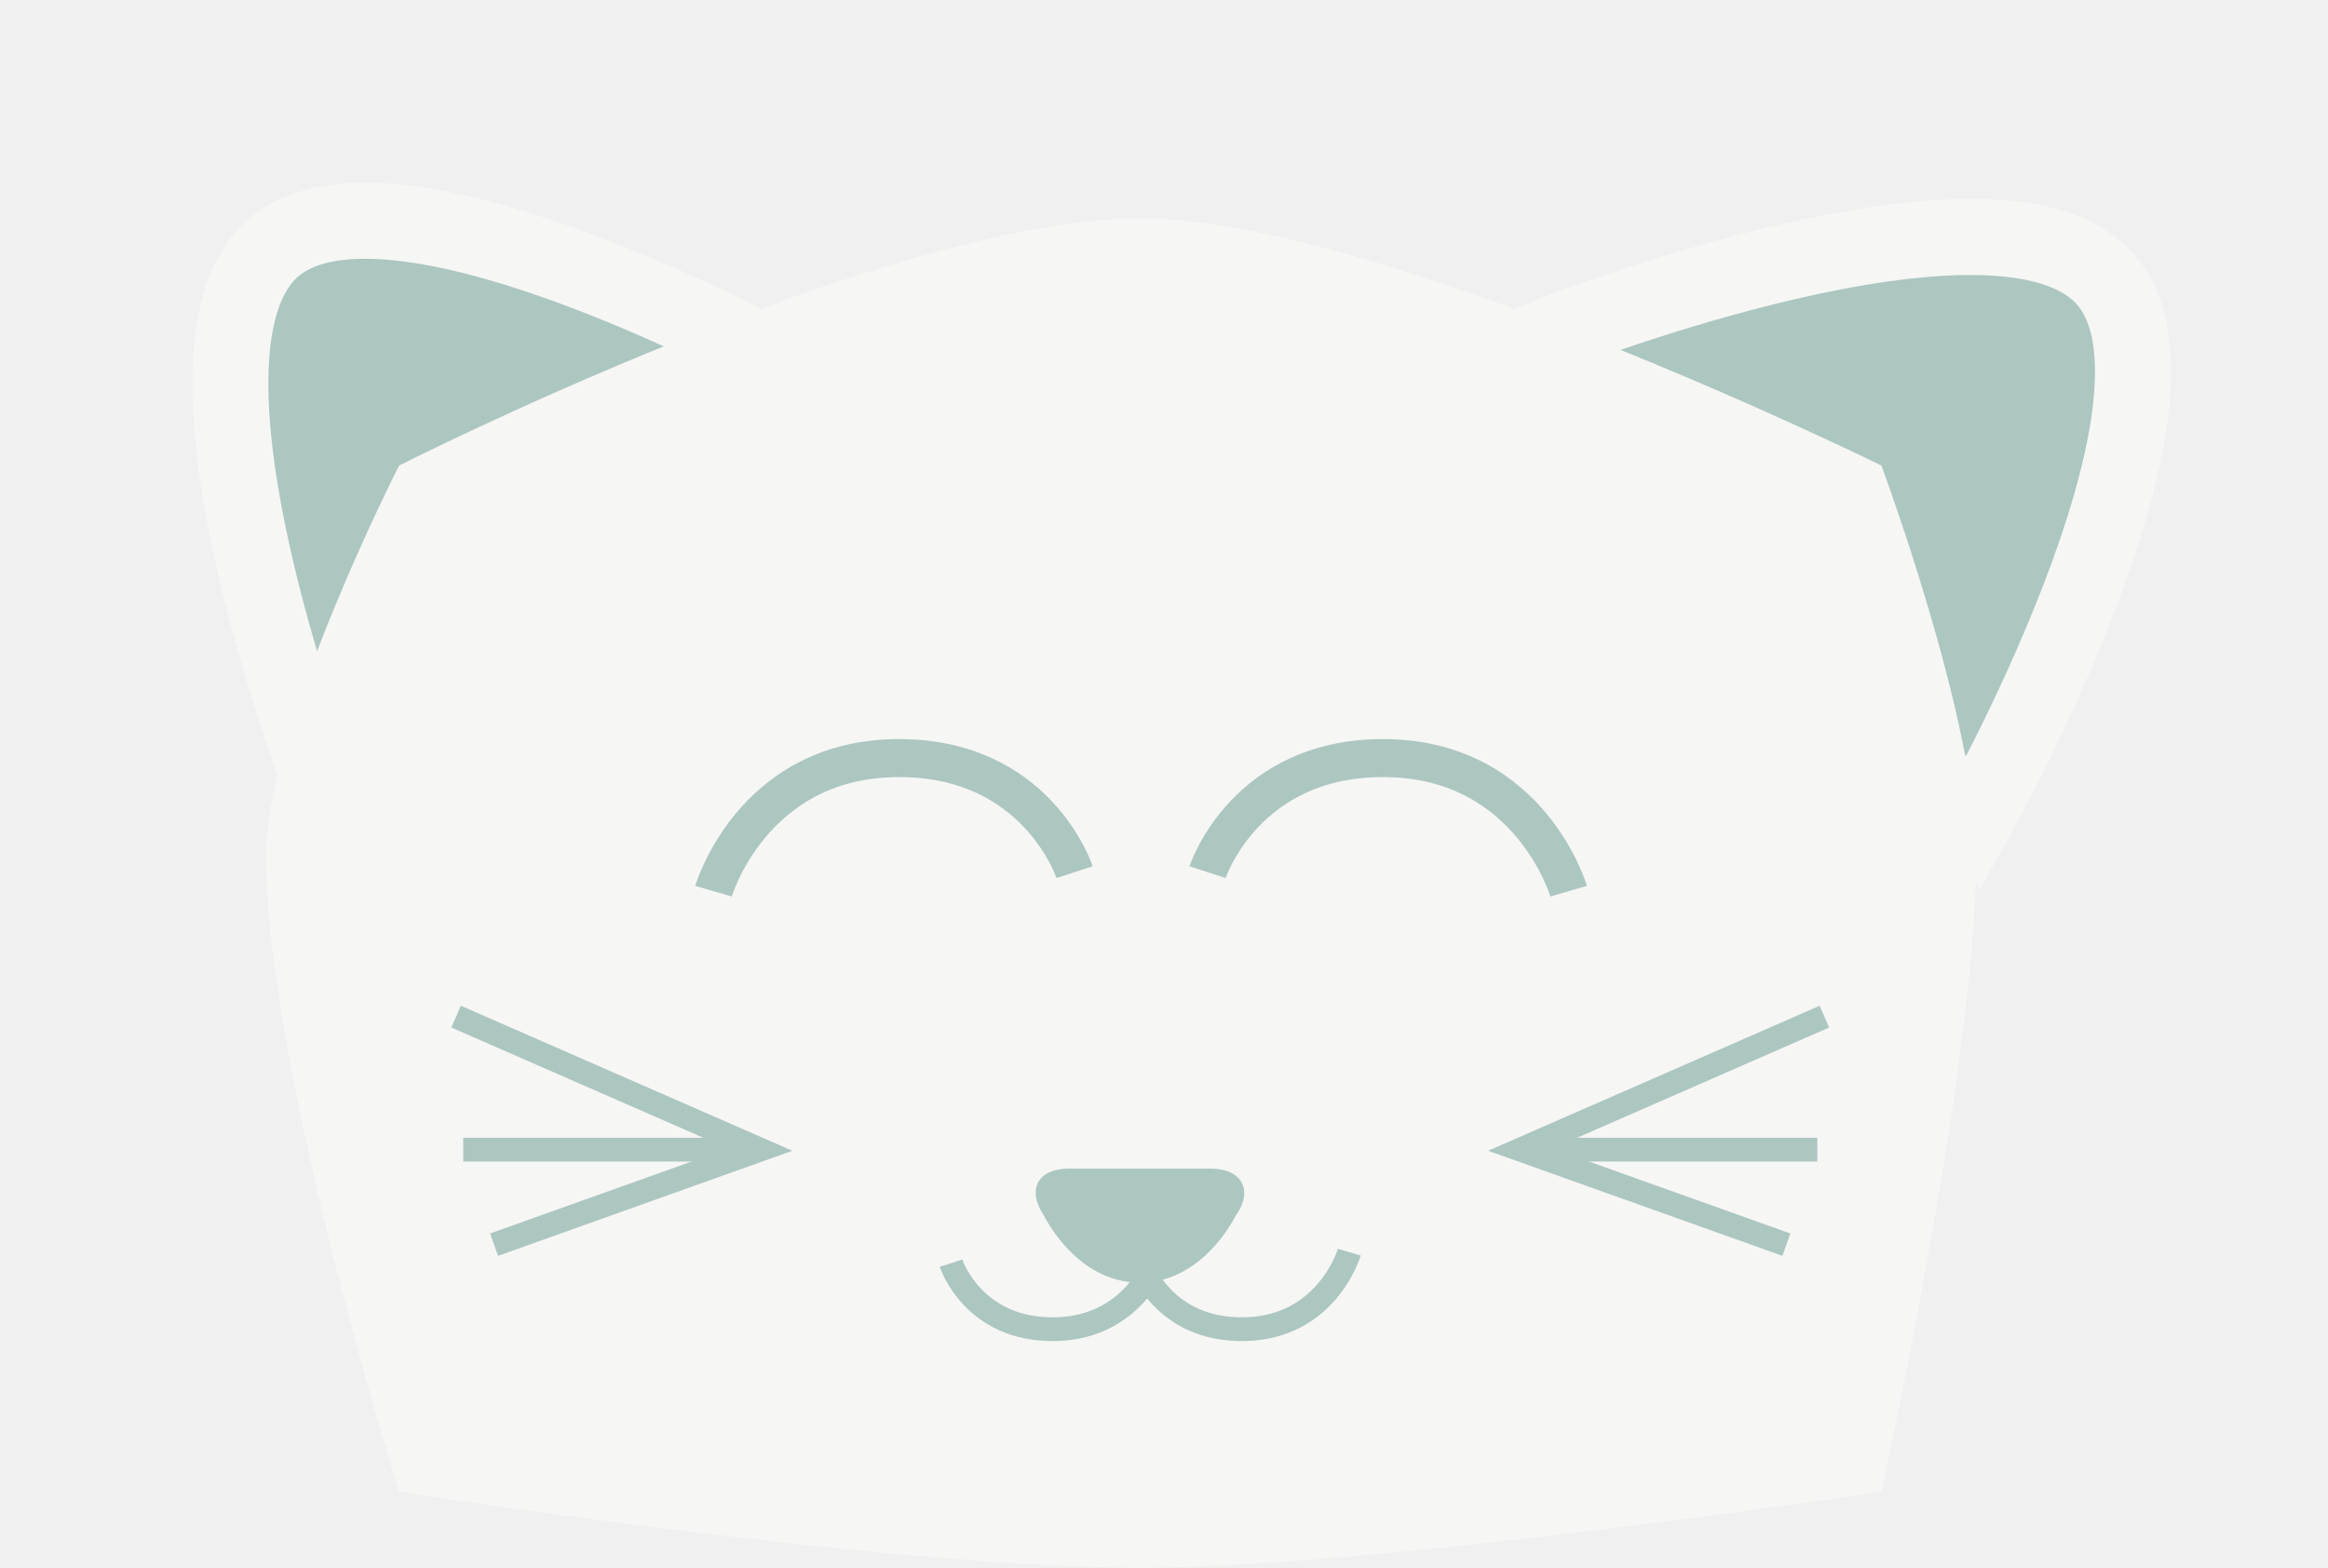
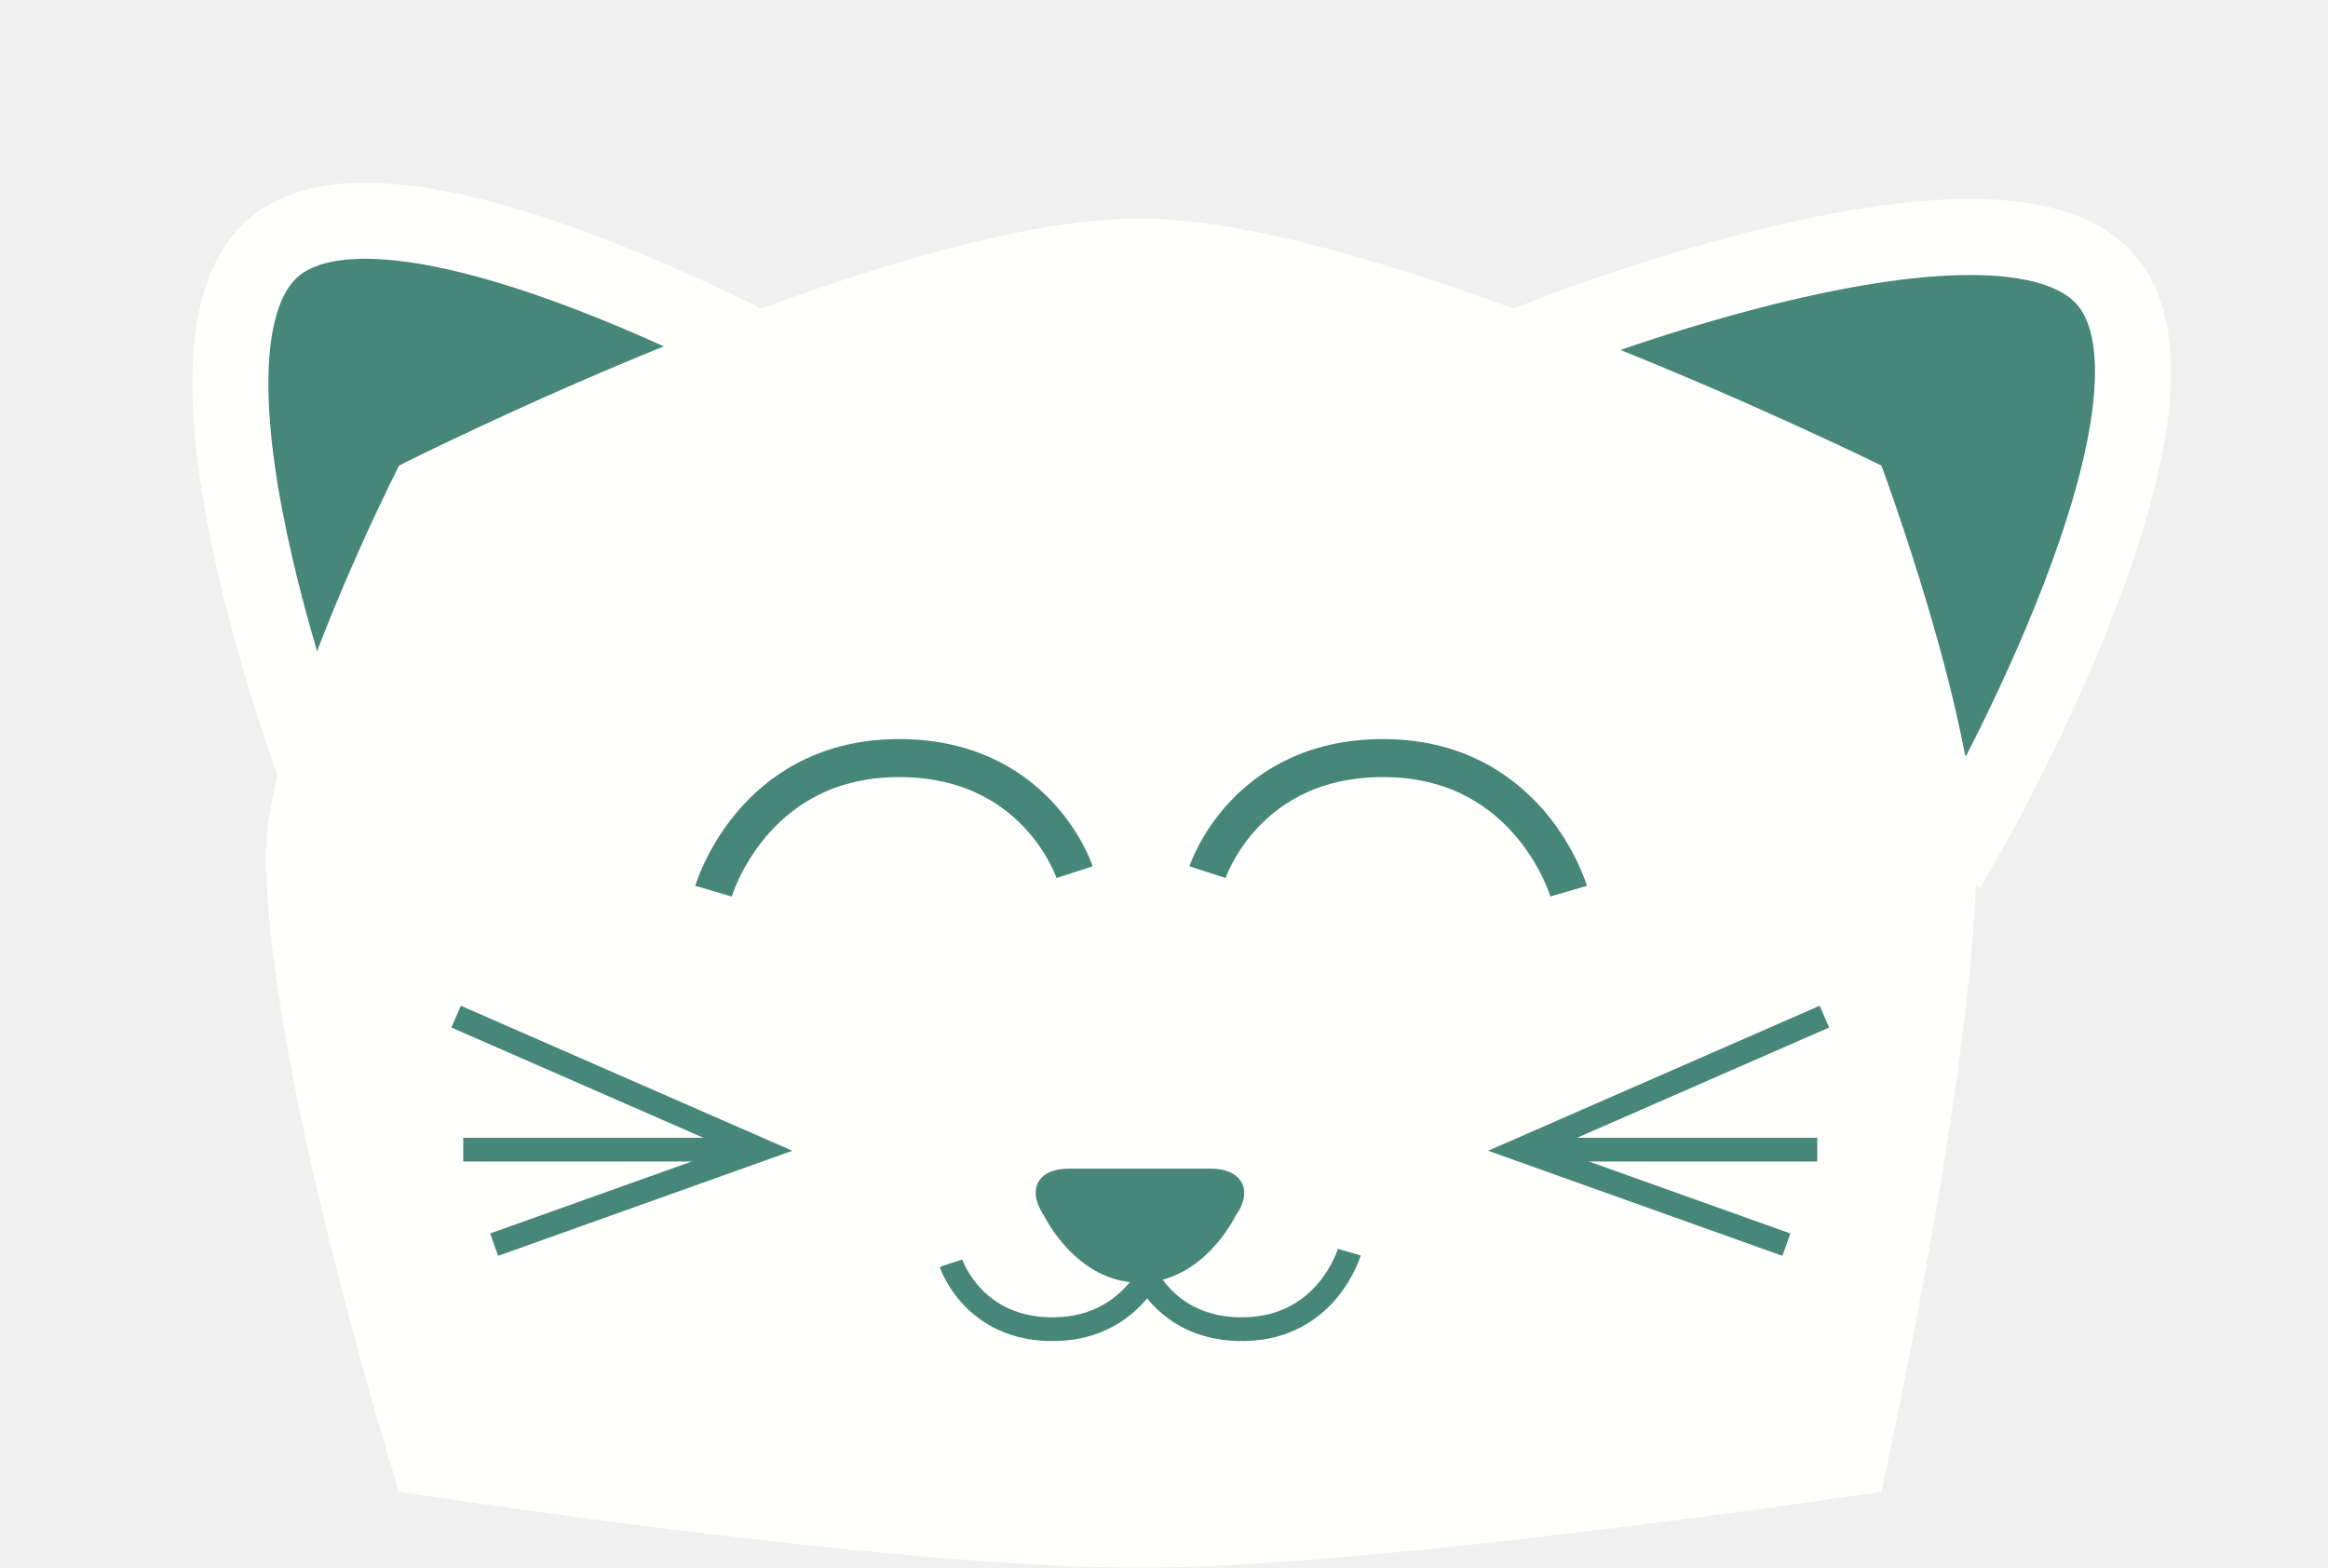
<svg xmlns="http://www.w3.org/2000/svg" xmlns:xlink="http://www.w3.org/1999/xlink" width="49px" height="33px" viewBox="0 0 49 33" version="1.1">
  <defs>
    <path d="M5.6,18 C5.6,15.29 8.4,9.8 8.4,9.8 C8.4,9.8 18.654,4.6 24,4.6 C29.054,4.6 39.6,9.8 39.6,9.8 C39.6,9.8 41.6,15.168 41.6,18 C41.6,22.368 39.6,31.4 39.6,31.4 C39.6,31.4 29.036,33 24,33 C18.636,33 8.4,31.4 8.4,31.4 C8.4,31.4 5.6,22.49 5.6,18 Z" id="path-1" />
    <mask id="mask-2" maskContentUnits="userSpaceOnUse" maskUnits="objectBoundingBox" x="0" y="0" width="36" height="28.4" fill="white">
      <use xlink:href="#path-1" />
    </mask>
  </defs>
-   <g id="Symbols" stroke="none" stroke-width="1" fill="none" fill-rule="evenodd" opacity="0.4">
+   <g id="Symbols" stroke="none" stroke-width="1" fill="none" fill-rule="evenodd" opacity="1">
    <g id="Neko-color-Copy-2">
      <g id="Neko">
        <g id="Cat">
          <g id="Ears" transform="translate(0, 0.6)" stroke="#FFFFFC" stroke-width="1.6" fill="#478779">
            <path d="M40.701,3.639 C44.101,3.639 47.501,13.239 47.501,13.239 L33.901,13.239 C33.901,13.239 37.301,3.639 40.701,3.639 Z" id="Triangle-12" transform="translate(40.70135, 8.439205) rotate(49) translate(-40.70135, -8.439205) " />
            <path d="M8.899,3.442 C12.299,3.442 15.699,13.042 15.699,13.042 L2.099,13.042 C2.099,13.042 5.499,3.442 8.899,3.442 Z" id="Triangle-12-Copy" transform="translate(8.898651, 8.241904) rotate(319) translate(-8.898651, -8.241904) " />
          </g>
          <use id="Rectangle-22" stroke="#FFFFFC" mask="url(#mask-2)" stroke-width="1.6" fill="#FFFFFC" xlink:href="#path-1" />
          <g id="Eyes" transform="translate(14.4, 15.8)" stroke="#478779" stroke-width="0.8">
            <path d="M0.618,2.959 C0.618,2.959 1.418,0.22 4.418,0.159 C7.418,0.098 8.218,2.559 8.218,2.559" id="Path-28" />
            <path d="M11.018,2.959 C11.018,2.959 11.818,0.22 14.818,0.159 C17.818,0.098 18.618,2.559 18.618,2.559" id="Path-28-Copy" transform="translate(14.81754, 1.558658) scale(-1, 1) translate(-14.81754, -1.558658) " />
          </g>
          <g id="Nose" transform="translate(19.4, 24.6)">
            <path d="M4.6,3.38 C4.6,3.38 5.063,1.794 6.8,1.759 C8.537,1.723 9,3.148 9,3.148" id="Path-28-Copy-2" stroke="#478779" stroke-width="0.5" transform="translate(6.8, 2.568948) scale(-1, -1) translate(-6.8, -2.568948) " />
            <path d="M0.618,3.38 C0.618,3.38 1.081,1.794 2.818,1.759 C4.554,1.723 5.018,3.148 5.018,3.148" id="Path-28-Copy-3" stroke="#478779" stroke-width="0.5" transform="translate(2.817542, 2.568948) scale(-1, -1) translate(-2.817542, -2.568948) " />
            <path d="M2.575,0.99 C2.205,0.443 2.44,0 3.098,0 L6.086,0 C6.744,0 6.989,0.463 6.608,0.99 C6.608,0.99 5.935,2.4 4.592,2.4 C3.249,2.4 2.575,0.99 2.575,0.99 Z" id="Path-30" fill="#478779" />
          </g>
          <polyline id="Path-33" stroke="#478779" stroke-width="0.5" points="38.4 21.4 32 24.2 37.6 26.2" />
          <path d="M32.4,24.2 L38,24.2" id="Line" stroke="#478779" stroke-width="0.5" stroke-linecap="square" />
          <g id="R-whiskers" transform="translate(32, 21.4)" />
          <g id="L-whiskers" transform="translate(9.6, 21.4)" stroke="#478779" stroke-width="0.5">
            <polyline id="Path-33-Copy" transform="translate(3.2, 2.4) scale(-1, 1) translate(-3.2, -2.4) " points="6.4 0 0 2.8 5.6 4.8" />
            <path d="M0.4,2.8 L6,2.8" id="Line-Copy" stroke-linecap="square" transform="translate(3.2, 2.8) scale(-1, 1) translate(-3.2, -2.8) " />
          </g>
        </g>
      </g>
    </g>
  </g>
</svg>
